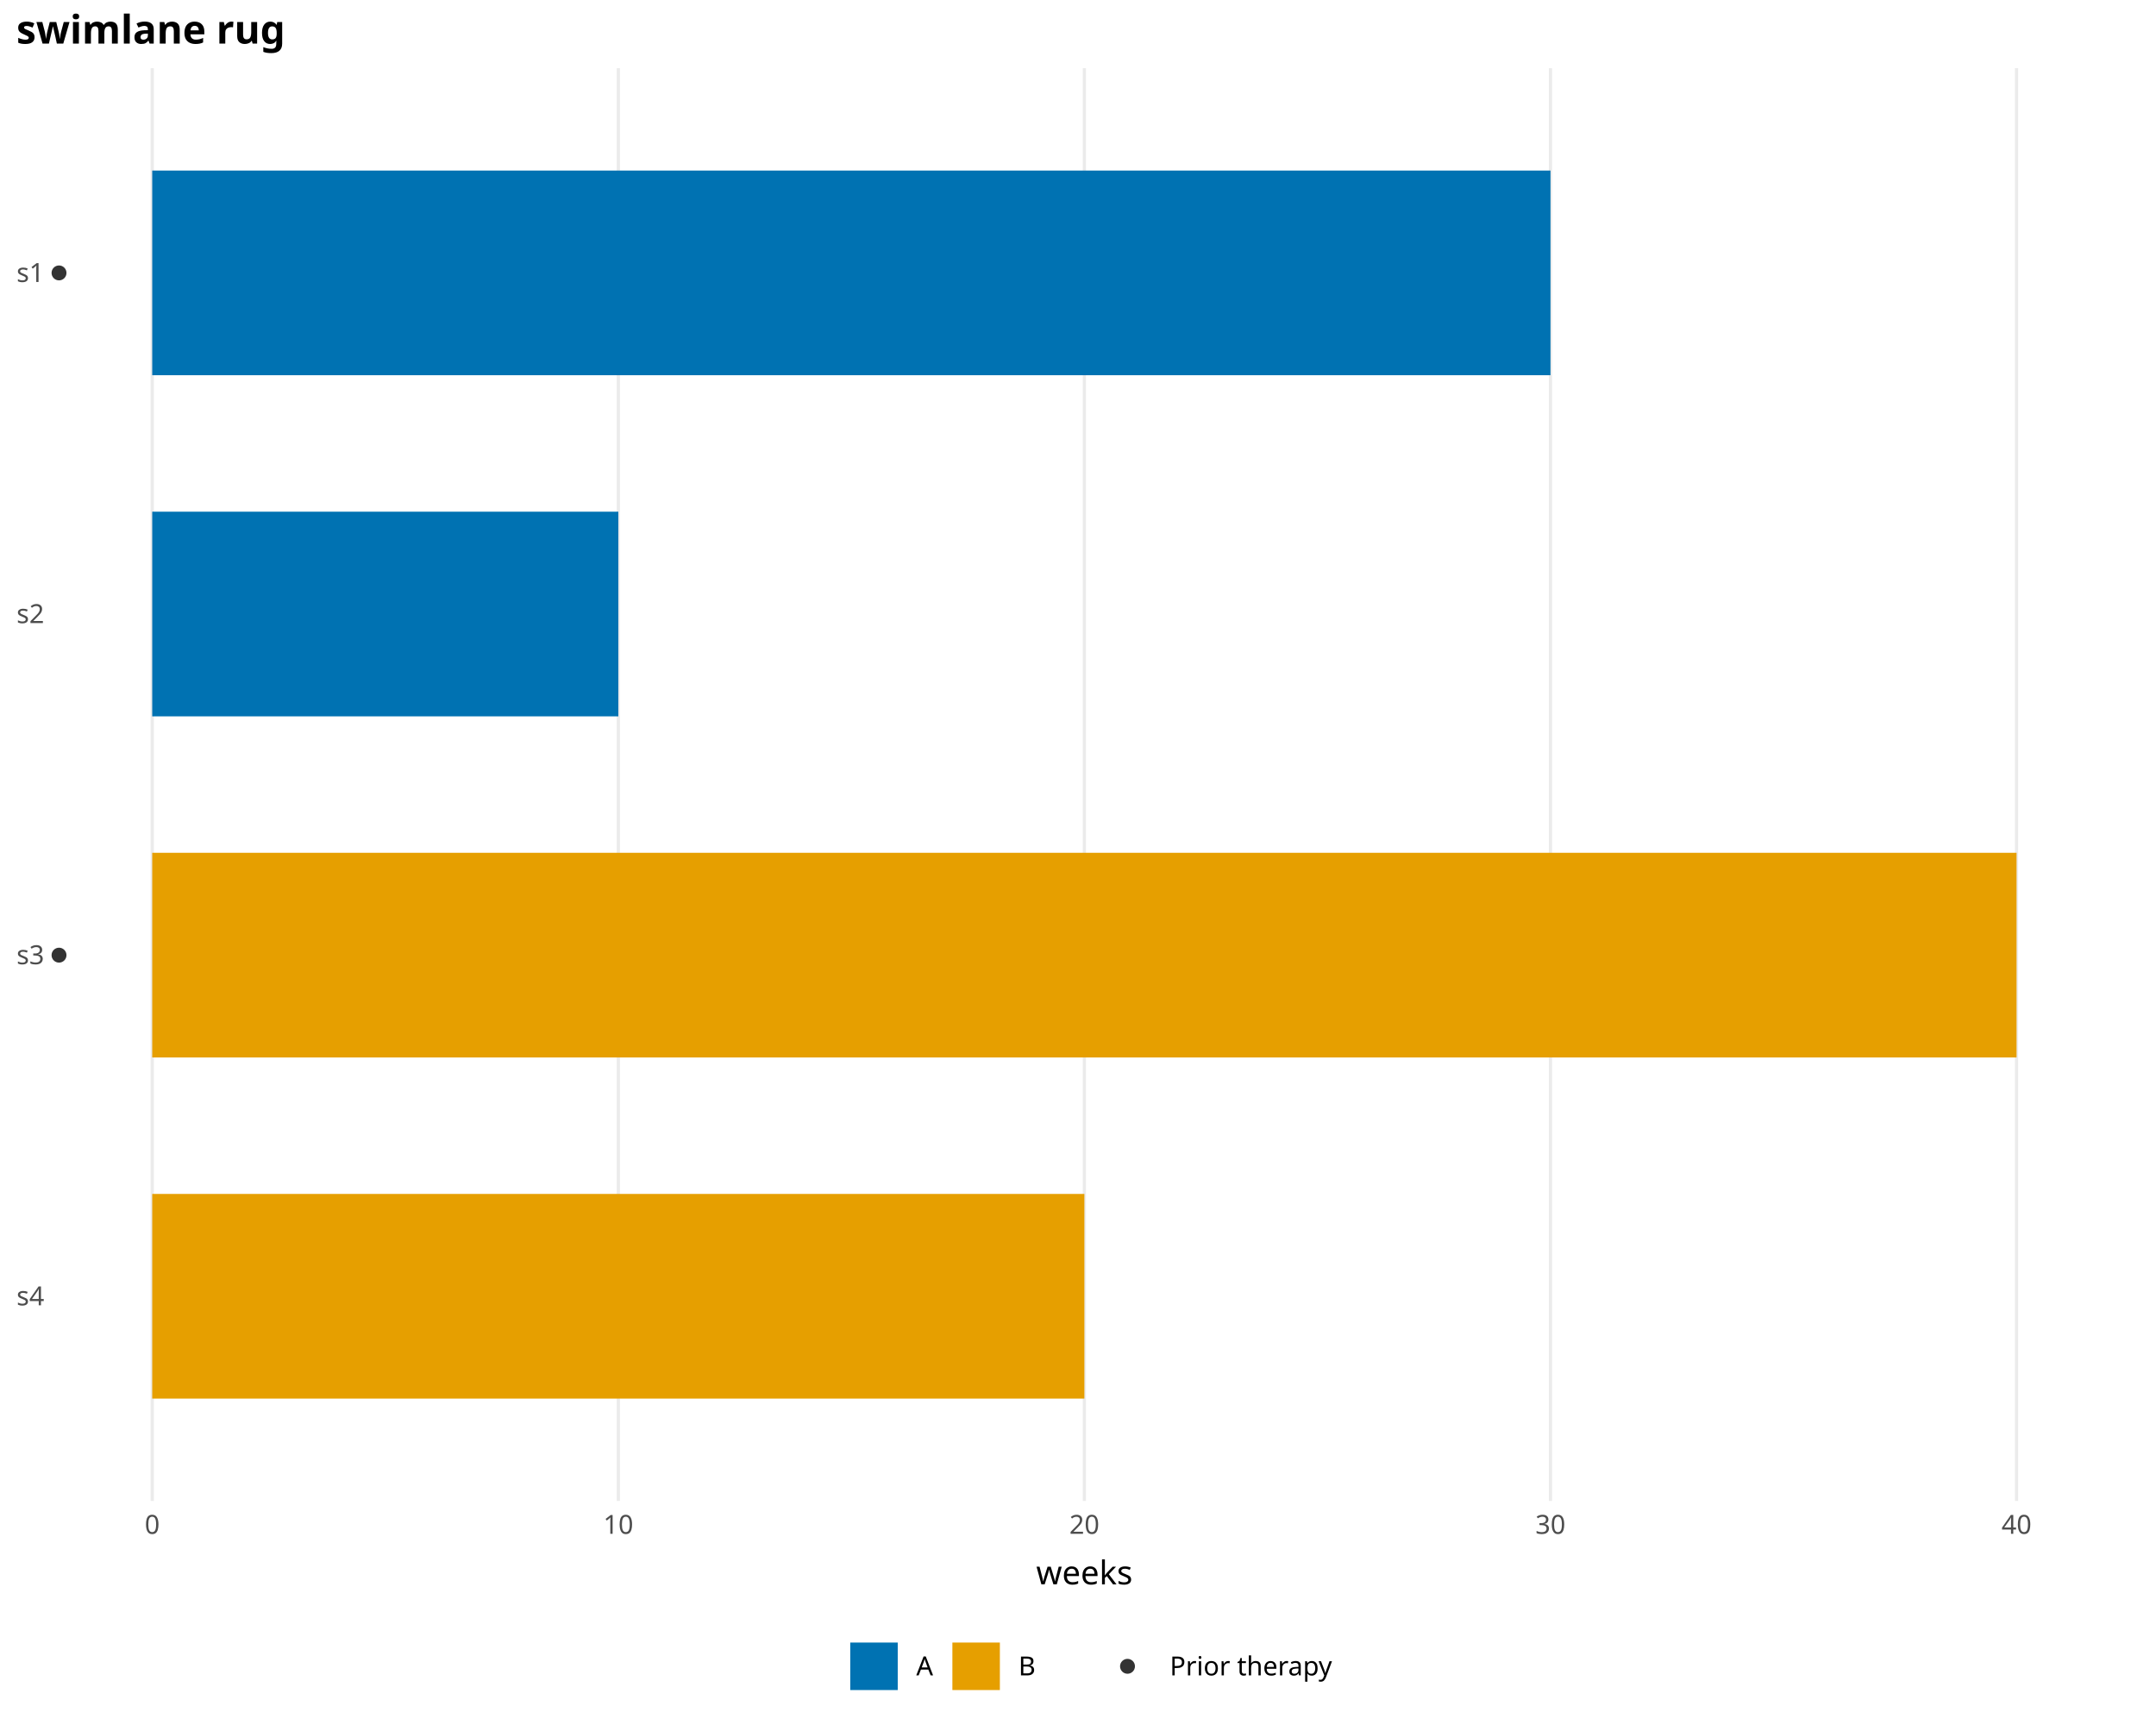
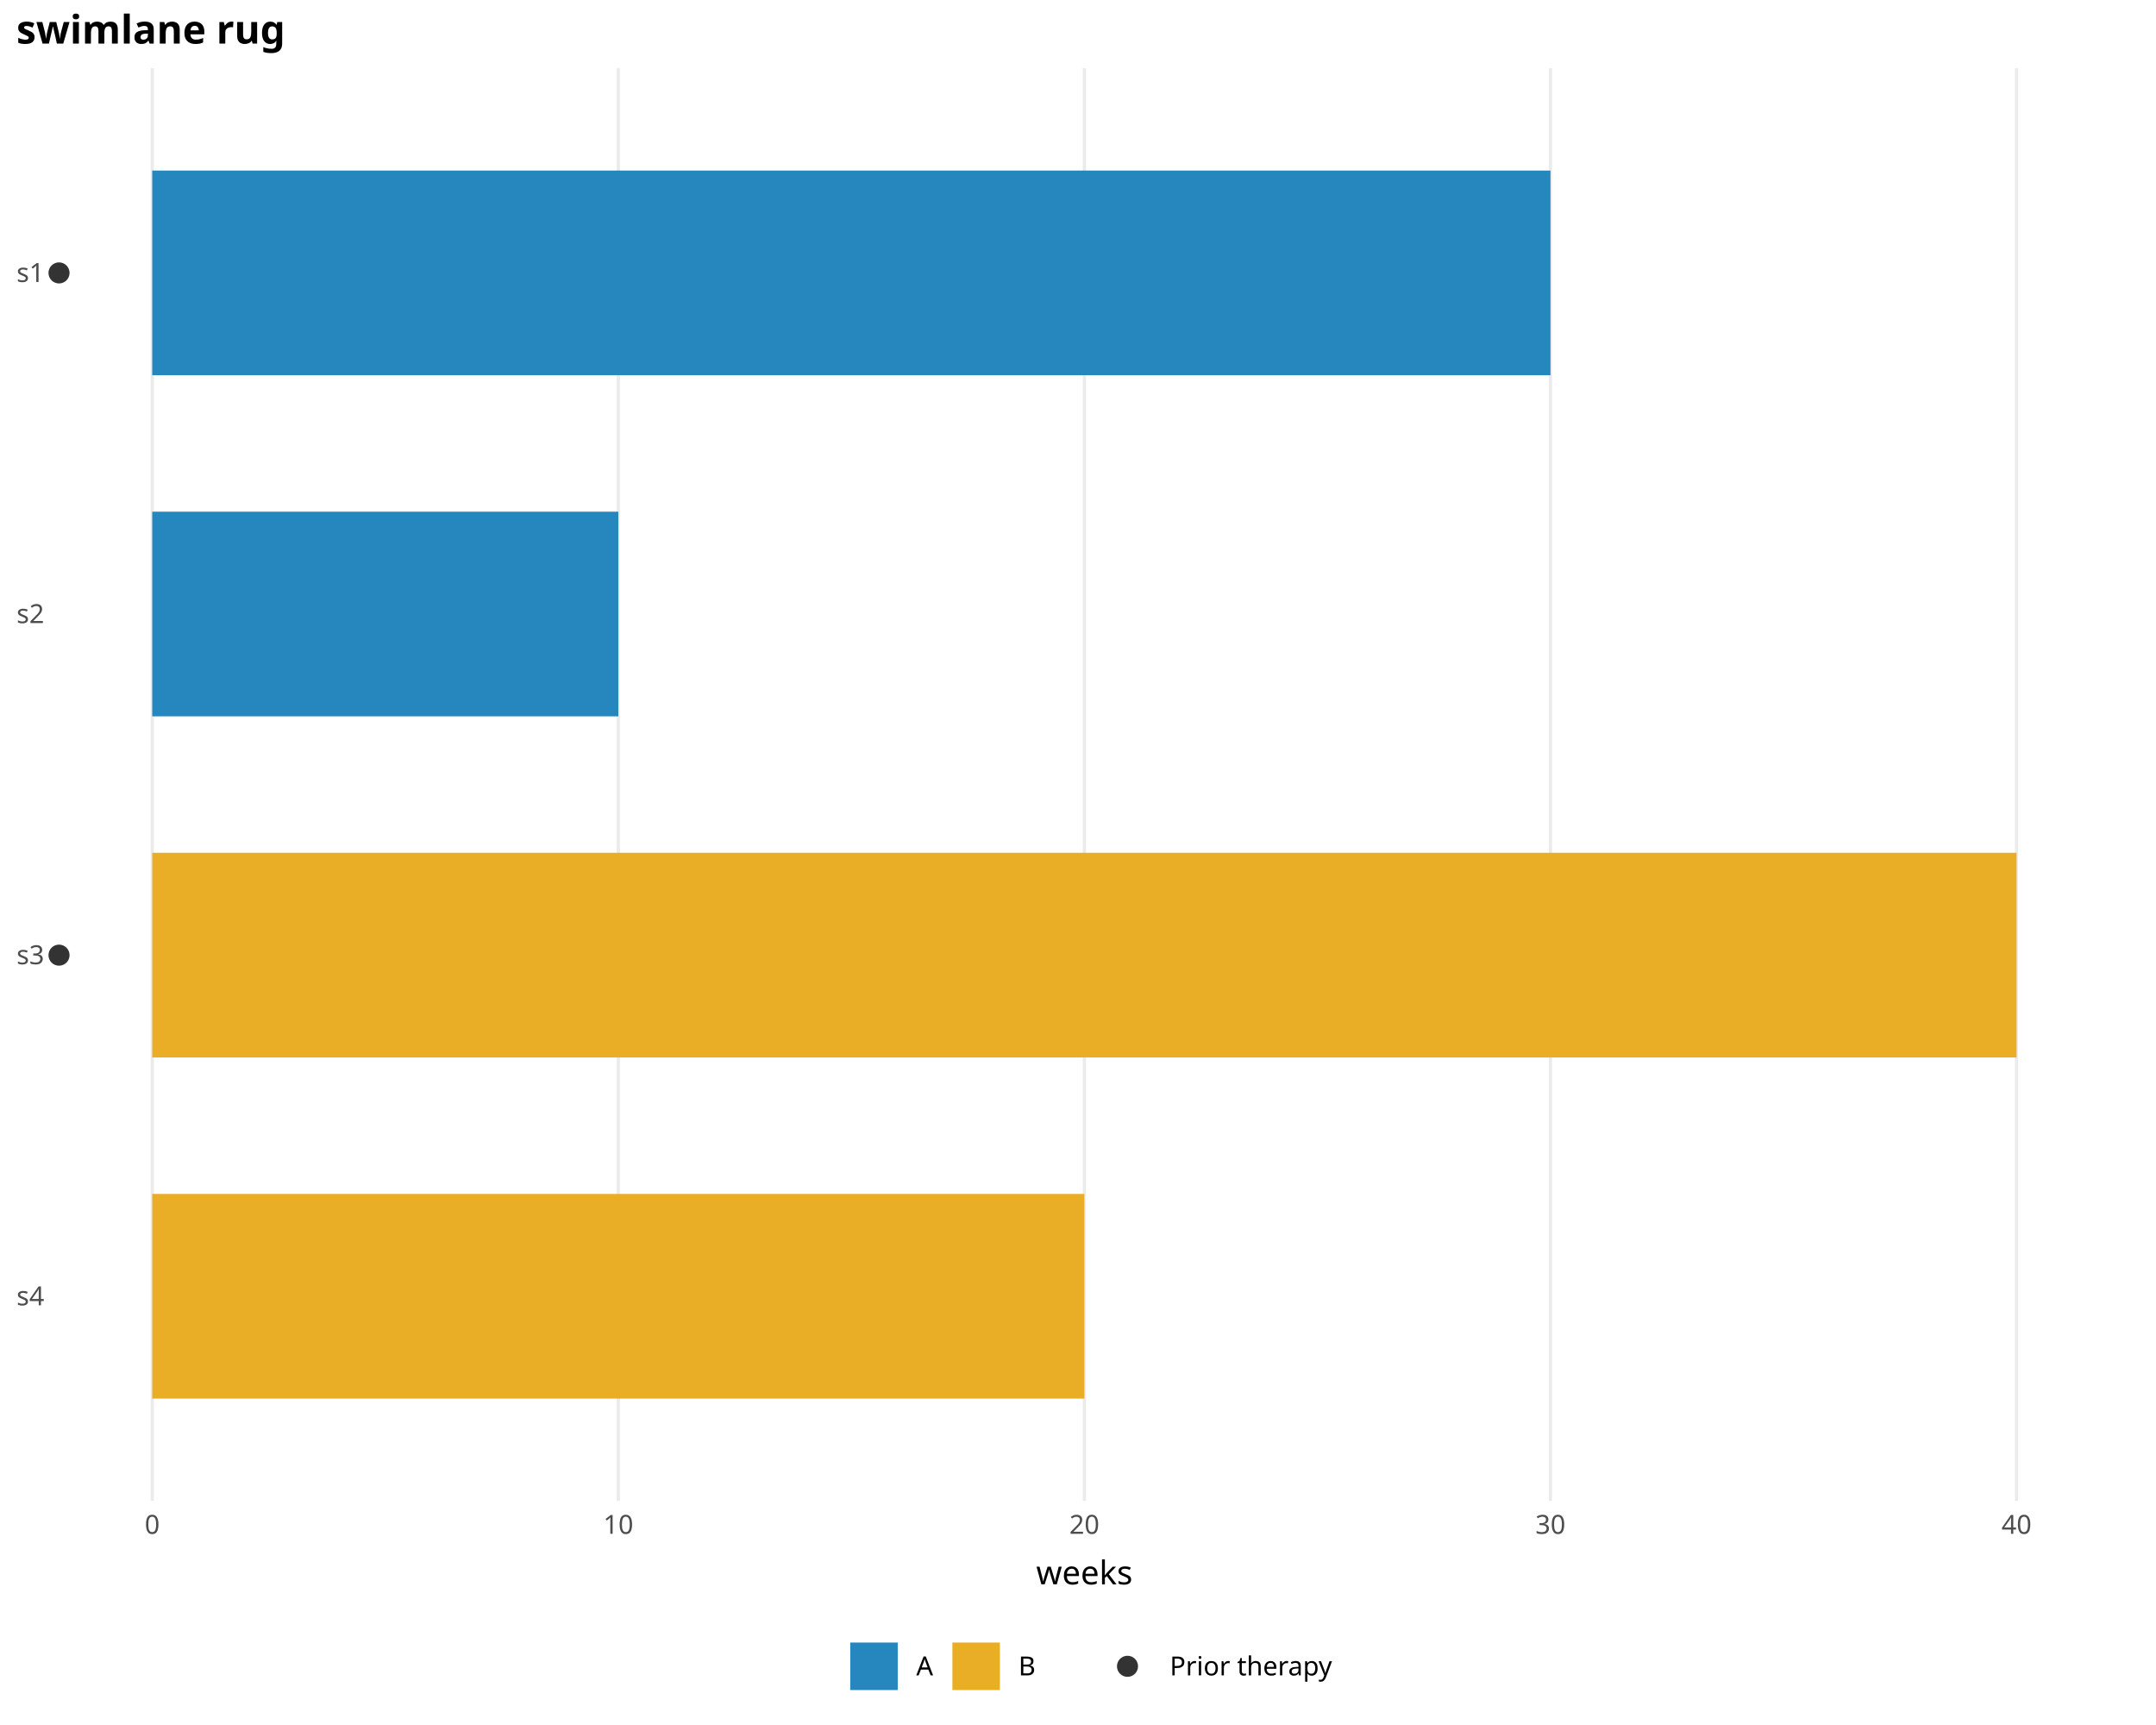
<svg xmlns="http://www.w3.org/2000/svg" class="svglite" data-engine-version="2.0" width="720.00pt" height="576.00pt" viewBox="0 0 720.00 576.00">
  <defs>
    <style type="text/css">
    .svglite line, .svglite polyline, .svglite polygon, .svglite path, .svglite rect, .svglite circle {
      fill: none;
      stroke: #000000;
      stroke-linecap: round;
      stroke-linejoin: round;
      stroke-miterlimit: 10.00;
    }
  </style>
  </defs>
  <rect width="100%" height="100%" style="stroke: none; fill: #FFFFFF;" />
  <defs>
    <clipPath id="cpMC4wMHw3MjAuMDB8MC4wMHw1NzYuMDA=">
      <rect x="0.00" y="0.00" width="720.00" height="576.00" />
    </clipPath>
  </defs>
  <g clip-path="url(#cpMC4wMHw3MjAuMDB8MC4wMHw1NzYuMDA=)">
    <rect x="0.00" y="0.00" width="720.00" height="576.00" style="stroke-width: 1.07; stroke: none; fill: #FFFFFF;" />
    <polyline points="50.84,501.18 50.84,22.78 " style="stroke-width: 1.07; stroke: #EBEBEB; stroke-linecap: butt;" />
    <polyline points="206.49,501.18 206.49,22.78 " style="stroke-width: 1.07; stroke: #EBEBEB; stroke-linecap: butt;" />
    <polyline points="362.13,501.18 362.13,22.78 " style="stroke-width: 1.07; stroke: #EBEBEB; stroke-linecap: butt;" />
    <polyline points="517.78,501.18 517.78,22.78 " style="stroke-width: 1.07; stroke: #EBEBEB; stroke-linecap: butt;" />
    <polyline points="673.43,501.18 673.43,22.78 " style="stroke-width: 1.07; stroke: #EBEBEB; stroke-linecap: butt;" />
-     <rect x="50.84" y="398.67" width="311.29" height="68.34" style="stroke-width: 1.07; stroke: none; stroke-linecap: butt; stroke-linejoin: miter; fill: #E69F00;" />
-     <rect x="50.84" y="284.76" width="622.59" height="68.34" style="stroke-width: 1.07; stroke: none; stroke-linecap: butt; stroke-linejoin: miter; fill: #E69F00;" />
-     <rect x="50.84" y="170.86" width="155.65" height="68.34" style="stroke-width: 1.07; stroke: none; stroke-linecap: butt; stroke-linejoin: miter; fill: #0072B2;" />
-     <rect x="50.84" y="56.95" width="466.94" height="68.34" style="stroke-width: 1.07; stroke: none; stroke-linecap: butt; stroke-linejoin: miter; fill: #0072B2;" />
-     <circle cx="19.71" cy="318.94" r="2.49" style="stroke-width: 0.71; stroke: none; fill: #333333;" />
-     <circle cx="19.71" cy="91.13" r="2.49" style="stroke-width: 0.71; stroke: none; fill: #333333;" />
+     <rect x="50.84" y="398.67" width="311.29" height="68.34" style="stroke-width: 1.07; stroke: none; stroke-linecap: butt; stroke-linejoin: miter; fill: #EAAD26;" />
+     <rect x="50.84" y="284.76" width="622.59" height="68.34" style="stroke-width: 1.07; stroke: none; stroke-linecap: butt; stroke-linejoin: miter; fill: #EAAD26;" />
+     <rect x="50.84" y="170.86" width="155.65" height="68.34" style="stroke-width: 1.07; stroke: none; stroke-linecap: butt; stroke-linejoin: miter; fill: #2687BE;" />
+     <rect x="50.84" y="56.95" width="466.94" height="68.34" style="stroke-width: 1.07; stroke: none; stroke-linecap: butt; stroke-linejoin: miter; fill: #2687BE;" />
+     <circle cx="19.71" cy="318.94" r="4.48" style="stroke-width: 3.19; stroke: #FFFFFF; fill: #FFFFFF;" />
+     <circle cx="19.71" cy="91.13" r="4.48" style="stroke-width: 3.19; stroke: #FFFFFF; fill: #FFFFFF;" />
+     <circle cx="19.71" cy="318.94" r="2.99" style="stroke-width: 1.06; stroke: #333333; fill: #333333;" />
+     <circle cx="19.71" cy="91.13" r="2.99" style="stroke-width: 1.06; stroke: #333333; fill: #333333;" />
    <text x="14.78" y="435.87" text-anchor="end" style="font-size: 8.80px; fill: #4D4D4D; font-family: sans;" textLength="9.30px" lengthAdjust="spacingAndGlyphs">s4</text>
    <text x="14.78" y="321.96" text-anchor="end" style="font-size: 8.80px; fill: #4D4D4D; font-family: sans;" textLength="9.30px" lengthAdjust="spacingAndGlyphs">s3</text>
    <text x="14.78" y="208.06" text-anchor="end" style="font-size: 8.80px; fill: #4D4D4D; font-family: sans;" textLength="9.30px" lengthAdjust="spacingAndGlyphs">s2</text>
    <text x="14.78" y="94.15" text-anchor="end" style="font-size: 8.80px; fill: #4D4D4D; font-family: sans;" textLength="9.30px" lengthAdjust="spacingAndGlyphs">s1</text>
    <text x="50.84" y="512.17" text-anchor="middle" style="font-size: 8.80px; fill: #4D4D4D; font-family: sans;" textLength="4.89px" lengthAdjust="spacingAndGlyphs">0</text>
    <text x="206.49" y="512.17" text-anchor="middle" style="font-size: 8.80px; fill: #4D4D4D; font-family: sans;" textLength="9.79px" lengthAdjust="spacingAndGlyphs">10</text>
    <text x="362.13" y="512.17" text-anchor="middle" style="font-size: 8.80px; fill: #4D4D4D; font-family: sans;" textLength="9.79px" lengthAdjust="spacingAndGlyphs">20</text>
    <text x="517.78" y="512.17" text-anchor="middle" style="font-size: 8.80px; fill: #4D4D4D; font-family: sans;" textLength="9.79px" lengthAdjust="spacingAndGlyphs">30</text>
    <text x="673.43" y="512.17" text-anchor="middle" style="font-size: 8.80px; fill: #4D4D4D; font-family: sans;" textLength="9.79px" lengthAdjust="spacingAndGlyphs">40</text>
    <text x="362.13" y="529.04" text-anchor="middle" style="font-size: 11.00px; font-family: sans;" textLength="31.19px" lengthAdjust="spacingAndGlyphs">weeks</text>
-     <rect x="283.94" y="548.47" width="15.86" height="15.86" style="stroke-width: 1.07; stroke: none; stroke-linecap: butt; stroke-linejoin: miter; fill: #0072B2;" />
-     <rect x="318.05" y="548.47" width="15.86" height="15.86" style="stroke-width: 1.07; stroke: none; stroke-linecap: butt; stroke-linejoin: miter; fill: #E69F00;" />
+     <rect x="283.94" y="548.47" width="15.86" height="15.86" style="stroke-width: 1.07; stroke: none; stroke-linecap: butt; stroke-linejoin: miter; fill: #2687BE;" />
+     <rect x="318.05" y="548.47" width="15.86" height="15.86" style="stroke-width: 1.07; stroke: none; stroke-linecap: butt; stroke-linejoin: miter; fill: #EAAD26;" />
    <text x="305.99" y="559.43" style="font-size: 8.80px; font-family: sans;" textLength="5.87px" lengthAdjust="spacingAndGlyphs">A</text>
    <text x="340.10" y="559.43" style="font-size: 8.80px; font-family: sans;" textLength="5.87px" lengthAdjust="spacingAndGlyphs">B</text>
-     <circle cx="376.53" cy="556.40" r="2.49" style="stroke-width: 0.71; stroke: none; fill: #333333;" />
+     <circle cx="376.53" cy="556.40" r="2.99" style="stroke-width: 1.06; stroke: #333333; fill: #333333;" />
    <text x="390.65" y="559.43" style="font-size: 8.80px; font-family: sans;" textLength="50.38px" lengthAdjust="spacingAndGlyphs">Prior therapy</text>
    <text x="5.48" y="14.56" style="font-size: 13.20px; font-weight: bold; font-family: sans;" textLength="77.77px" lengthAdjust="spacingAndGlyphs">swimlane rug</text>
  </g>
</svg>
